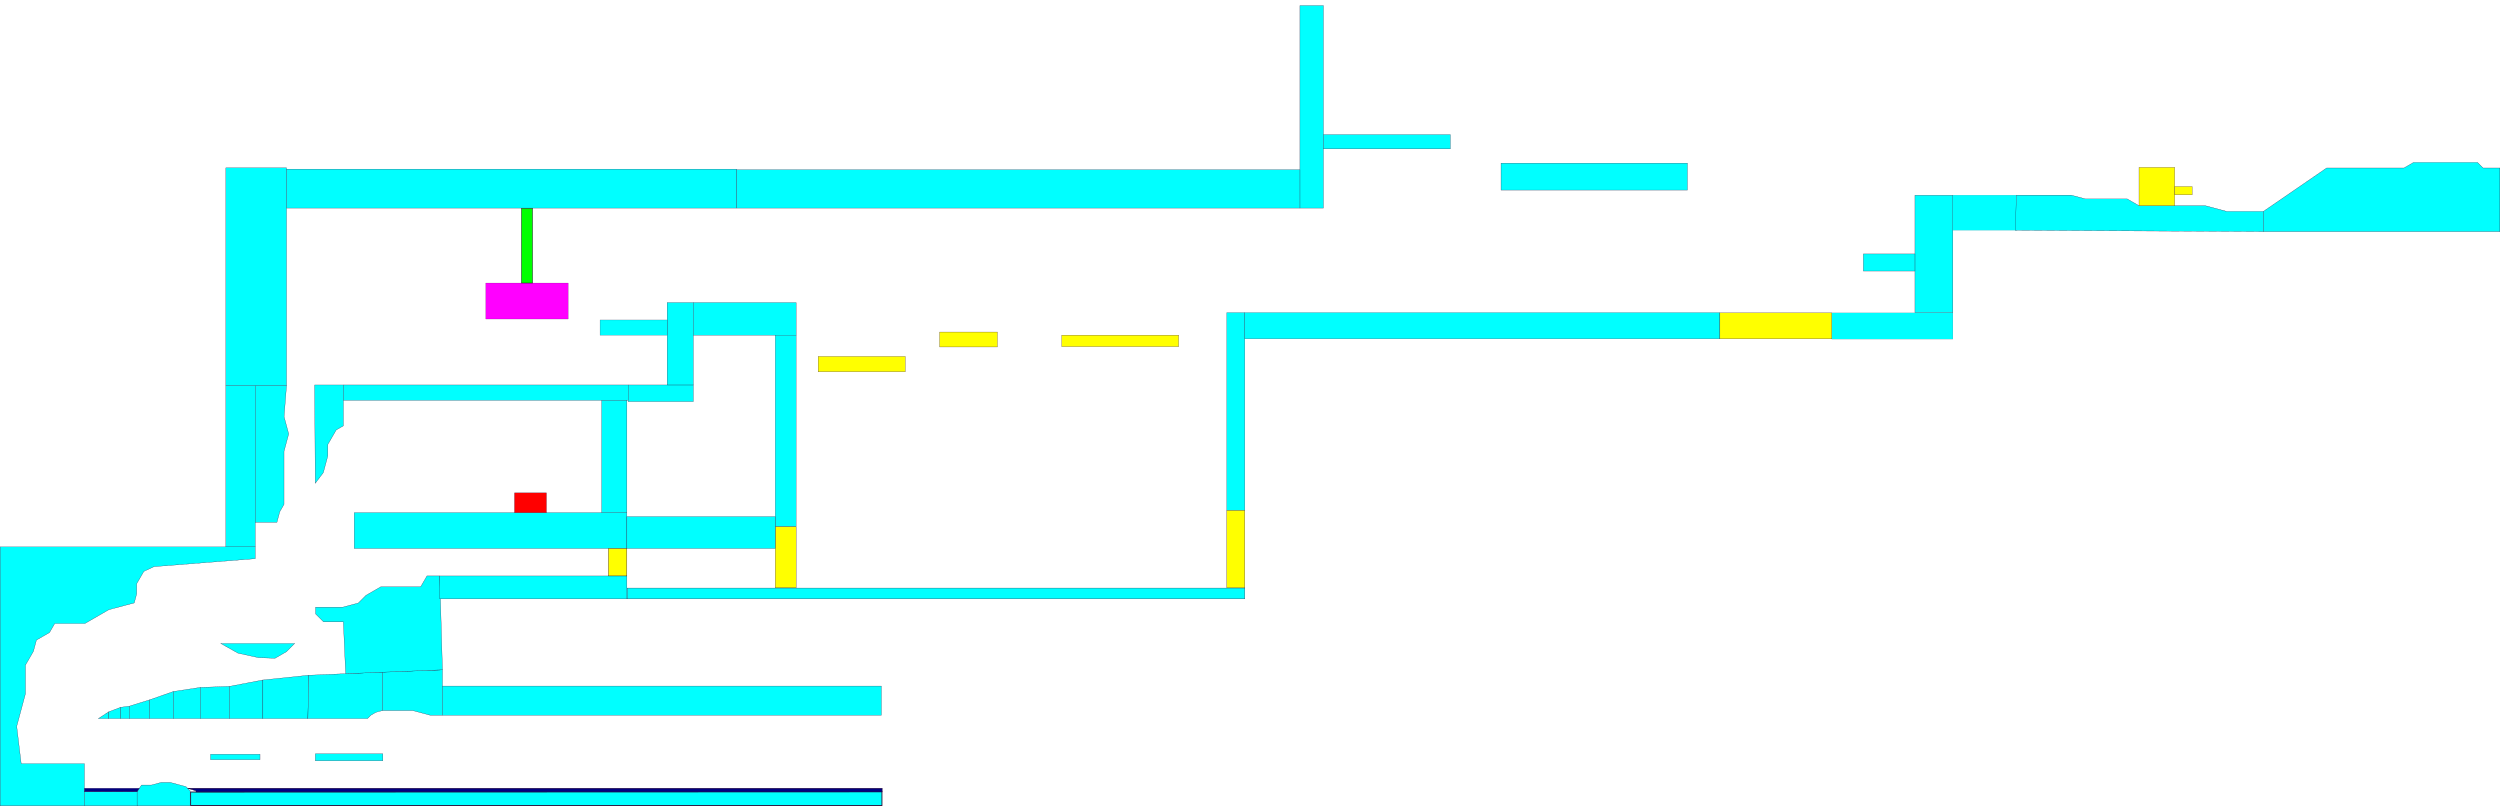
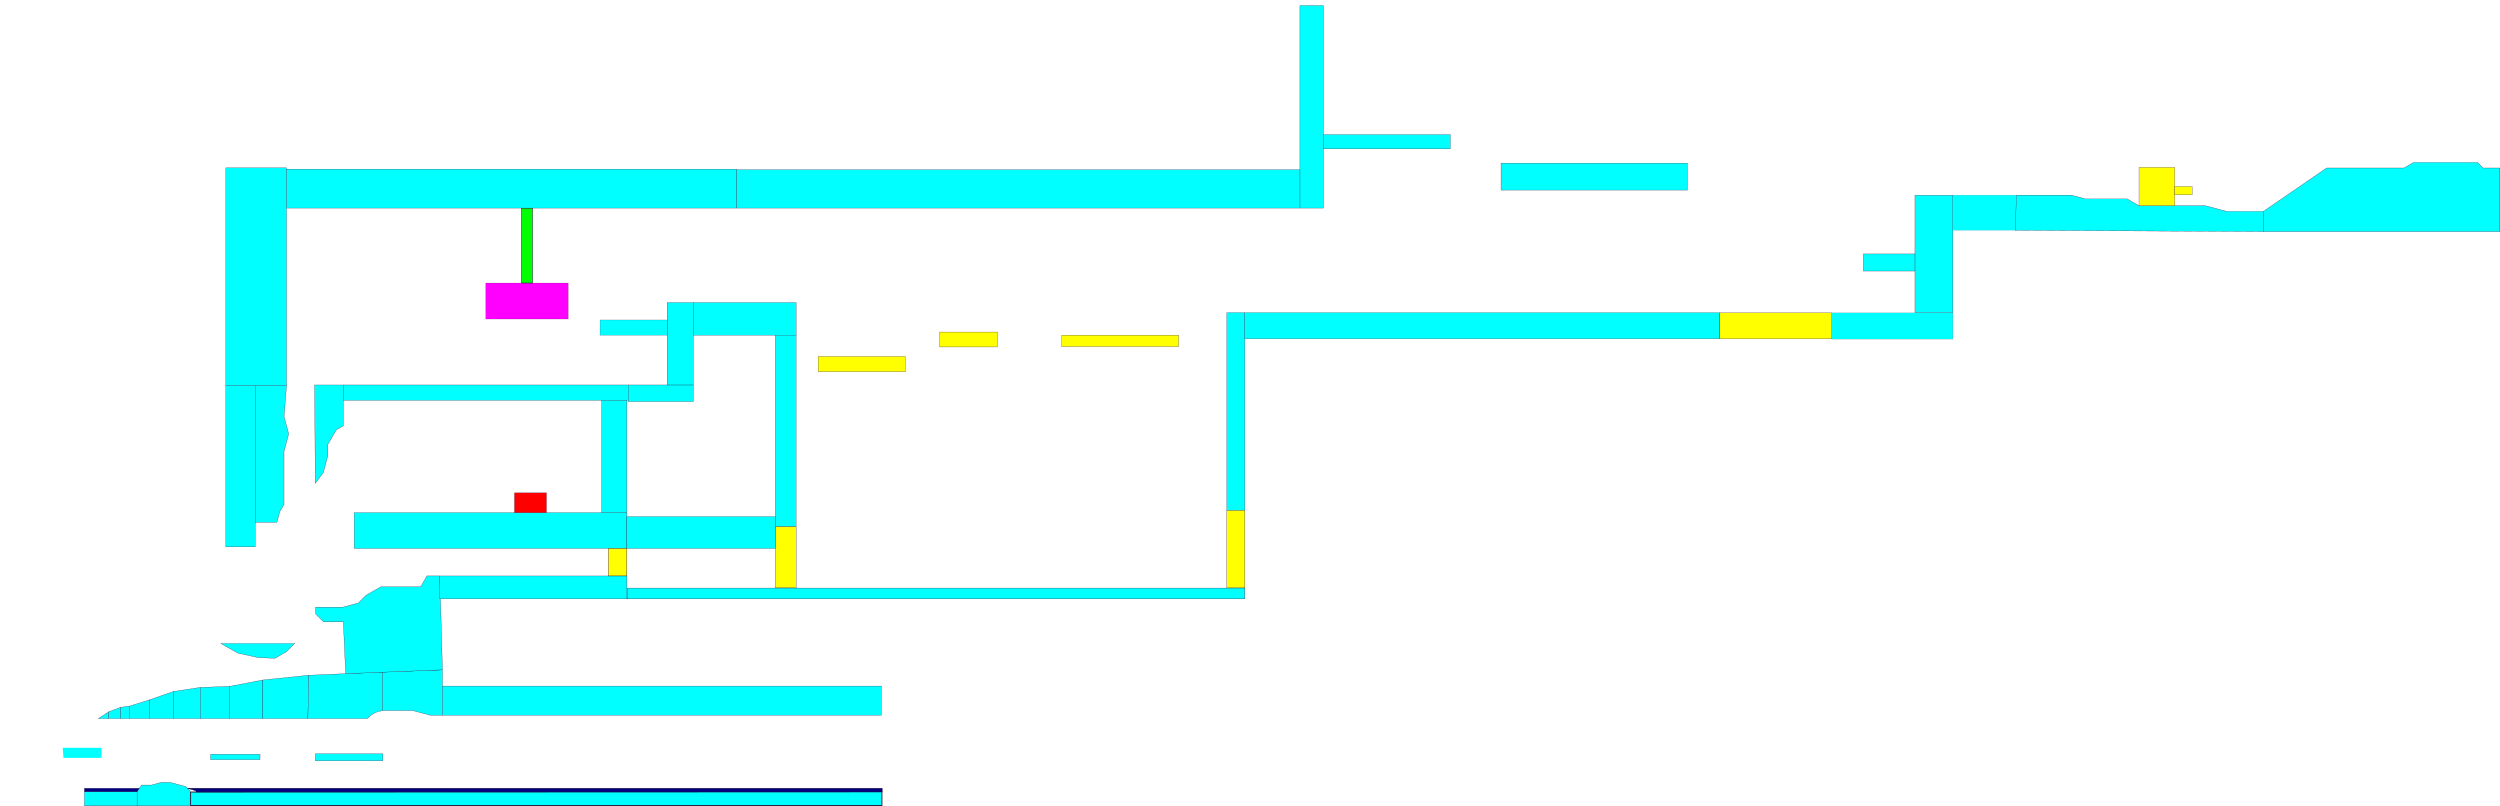
<svg xmlns="http://www.w3.org/2000/svg" width="10463.151" height="3372.954" viewBox="0 0 10463.151 3372.954" version="1.1" id="svg1">
  <defs id="defs1" />
  <g id="g2" transform="translate(3.3533605e-6,2447.592)">
    <g id="g1">
-       <path style="display:inline;fill:#00ffff;stroke:#22002b;stroke-width:1" d="M 88.698,748.466 H 353.292 v 117.598 58.798 H 0.5 v -1083.766 H 1068.23 v 49.445 L 644.612,-76.051 601.85,-56.006 572.112,-4.498 V 37.537 l -10.227,38.167 -40.585,10.874 -66.016,17.689 -60.661,35.023 -39.595,22.86 h -73.898 -52.117 l -21.647,37.494 -54.871,31.68 -12.584,46.964 -33.405,57.86 v 119.661 l -36.54,136.369 z" id="path13" />
      <path style="display:inline;fill:#00ffff;stroke:#22002b;stroke-width:1" d="m 411.662,559.848 h 43.467 v -28.348 z" id="path19" />
      <path style="display:inline;fill:#00ffff;stroke:#22002b;stroke-width:1" d="m 455.129,559.848 h 50.081 v -47.246 l -50.081,18.898 z" id="path20" />
      <path style="display:inline;fill:#00ffff;stroke:#22002b;stroke-width:1" d="m 505.211,559.848 h 35.907 v -51.971 l -35.907,4.725 z" id="path21" />
      <path style="display:inline;fill:#00ffff;stroke:#22002b;stroke-width:1" d="M 541.118,559.848 Z" id="path22" />
      <path style="display:inline;fill:#00ffff;stroke:#22002b;stroke-width:1" d="m 541.118,559.848 h 84.099 l 0.945,-78.429 -85.044,26.458 z" id="path23" />
      <path style="display:inline;fill:#00ffff;stroke:#22002b;stroke-width:1" d="m 625.217,559.848 h 100.635 v -113.392 l -99.69,34.963 z" id="path24" />
      <path style="display:inline;fill:#00ffff;stroke:#22002b;stroke-width:1" d="m 725.851,559.848 h 112.447 v -130.4 l -112.447,17.008 z" id="path25" />
      <path style="display:inline;fill:#00ffff;stroke:#22002b;stroke-width:1" d="m 838.298,559.848 h 121.689 v -134.774 l -121.689,4.374 z" id="path26" />
      <path style="display:inline;fill:#00ffff;stroke:#22002b;stroke-width:1" d="M 959.987,559.848 H 1100.302 v -161.501 l -140.315,26.727 z" id="path27" />
      <path style="display:inline;fill:#00ffff;stroke:#22002b;stroke-width:1" d="m 353.292,924.862 h 220.495 v -60.135 l -220.495,1.337 z" id="path28" />
      <path style="display:inline;fill:#00ffff;stroke:#22002b;stroke-width:1" d="m 573.787,924.862 h 221.831 v -62.807 l -17.372,-17.373 -31.928,-8.555 -33.175,-8.889 h -39.131 l -40.34,10.809 h -41.176 l -18.709,26.68 z" id="path29" />
      <path style="display:inline;fill:#00ffff;stroke:#22002b;stroke-width:1" d="m 1100.302,559.848 h 188.255 l 3.78,-181.427 -192.035,19.926 z" id="path30" />
      <path style="display:inline;fill:#00ffff;stroke:#22002b;stroke-width:1" d="m 1288.557,559.848 h 249.462 l 14.174,-14.174 21.02,-12.136 27.751,-7.436 v -160.91 l -308.626,13.229 z" id="path31" />
      <path style="display:inline;fill:#00ffff;stroke:#22002b;stroke-width:1" d="m 1600.964,526.102 h 126.041 l 42.377,11.355 31.047,8.319 h 51.307 v -190.033 l -250.772,9.449 z" id="path32" />
      <path style="display:inline;fill:#00ffff;stroke:#22002b;stroke-width:1" d="m 1446.65,371.807 -9.592,-216.672 h -82.853 l -33.408,-33.408 V 93.663 h 76.171 37.418 l 65.192,-17.468 32.168,-32.168 61.323,-35.405 h 57.803 109.579 l 26.386,-45.702 h 53.794 l 11.105,392.823 z" id="path33" />
      <path style="display:inline;fill:#00ffff;stroke:#22002b;stroke-width:1" d="m 996.068,286.095 85.525,18.709 69.489,2.672 47.654,-27.513 34.579,-34.578 h -82.232 -106.906 -120.27 z" id="path34" />
      <path id="rect34" style="display:inline;fill:#00ffff;stroke:#22002b;stroke-width:1" d="m 1482.493,-301.892 h 1141.228 v 149.669 H 1482.493 Z" />
      <path id="rect35" style="display:inline;fill:#00ffff;stroke:#22002b;stroke-width:1.009" d="m 1840.631,-37.081 h 783.09 V 58.918 H 1840.631 Z" />
      <path id="rect37" style="display:inline;fill:#00ffff;stroke:#22002b;stroke-width:1" d="m 945.288,-833.752 h 122.942 v 674.848 H 945.288 Z" />
      <path style="display:inline;fill:#00ffff;stroke:#22002b;stroke-width:1" d="m 1068.23,-261.801 h 90.87 l 11.765,-43.907 17.801,-30.831 v -90.966 -130.961 l 19.593,-73.121 -19.304,-72.041 10.235,-130.122 -130.96,0 z" id="path38" />
      <path style="display:inline;fill:#00ffff;stroke:#22002b;stroke-width:1" d="m 1319.461,-424.834 -2.672,-411.591 h 120.27 v 171.05 l -29.84,17.229 -35.167,60.91 v 47.477 l -18.747,69.964 z" id="path39" />
      <path style="display:inline;fill:#00ffff;stroke:#22002b;stroke-width:1" d="m 1437.058,-836.425 h 1192.009 v 64.144 h -1192.009 z" id="path40" />
      <path style="display:inline;fill:#00ffff;stroke:#22002b;stroke-width:3.545" d="M 797.89,923.59 H 3691.191 v -57.587 l -2893.301,1.28 z" id="path28-8" />
      <path id="rect1" style="display:inline;fill:#00ffff;stroke:#22002b;stroke-width:1" d="m 881.292,709.147 h 206.94 v 22.679 H 881.292 Z" />
      <path id="rect3" style="display:inline;fill:#ff0000;stroke:#22002b;stroke-width:1" d="m 2153.332,-384.745 h 133.633 v 82.852 h -133.633 z" />
      <path id="rect4" style="display:inline;fill:#00ffff;stroke:#22002b;stroke-width:1" d="m 945.288,-1745.131 h 253.903 v 911.379 H 945.288 Z" />
      <path id="rect5" style="display:inline;fill:#00ffff;stroke:#22002b;stroke-width:1" d="m 1199.191,-1739.785 h 1884.229 v 163.033 H 1199.191 Z" />
      <path id="rect6-8" style="display:inline;fill:#00ffff;stroke:#22002b;stroke-width:1" d="m 2629.067,-836.425 h 272.612 v 69.49 h -272.612 z" />
      <path id="rect19" style="display:inline;fill:#00ffff;stroke:#22002b;stroke-width:1" d="m 1319.74,707.257 h 282.534 v 29.293 h -282.534 z" />
      <path id="rect20" style="display:inline;fill:#00ffff;stroke:#22002b;stroke-width:1" d="m 1851.736,423.778 h 1836.944 v 121.998 H 1851.736 Z" />
      <path id="rect7" style="fill:#00ffff;stroke:#22002b;stroke-width:1" d="m 2792.1,-1181.198 h 109.579 v 344.773 h -109.579 z" />
      <path id="rect8-24" style="fill:#00ffff;stroke:#22002b;stroke-width:1" d="m 2901.679,-1181.199 h 430.299 v 136.306 h -430.299 z" />
      <path id="rect9" style="fill:#00ffff;stroke:#22002b;stroke-width:0.684" d="m 2511.312,-1108.436 h 280.946 v 63.702 h -280.946 z" />
      <path id="rect11" style="fill:#00ffff;stroke:#22002b;stroke-width:0.887" d="m 3244.506,-1044.95 h 87.529 v 801.185 h -87.529 z" />
      <path id="rect2-8" style="fill:#ffff00;stroke:#22002b;stroke-width:1.104" d="m 3244.615,-242.769 h 87.395 V 12.495 h -87.395 z" />
      <path id="rect12" style="fill:#00ffff;stroke:#22002b;stroke-width:1.171" d="M 2624.811,13.633 H 5209.941 V 58.837 H 2624.811 Z" />
      <path id="rect14" style="fill:#00ffff;stroke:#22002b;stroke-width:0.88" d="m 5134.363,-1139.196 h 75.714 v 827.878 h -75.714 z" />
      <path id="rect15" style="fill:#00ffff;stroke:#22002b;stroke-width:0.82" d="M 5209.927,-1139.226 H 7198.24 v 109.793 H 5209.927 Z" />
      <path id="rect15-5" style="fill:#00ffff;stroke:#22002b;stroke-width:0.414" d="m 7666.489,-1138.22 h 506.912 v 109.779 h -506.912 z" />
      <path id="rect16" style="fill:#00ffff;stroke:#22002b;stroke-width:1" d="m 5440.58,-2424.24 h 98.273 v 847.488 h -98.273 z" />
      <path id="rect17" style="fill:#00ffff;stroke:#22002b;stroke-width:1" d="m 8014.57,-1630.5 h 158.748 v 491.363 h -158.748 z" />
      <path id="rect18" style="fill:#00ffff;stroke:#22002b;stroke-width:1" d="m 2518.151,-772.279 h 105.57 v 470.389 h -105.57 z" />
      <path id="rect21" style="fill:#ffff00;stroke:#22002b;stroke-width:1" d="m 3424.099,-955.82 h 364.743 v 64.255 h -364.743 z" />
      <path id="rect22" style="fill:#ffff00;stroke:#22002b;stroke-width:1" d="m 3932.472,-1057.872 h 241.902 v 62.366 h -241.902 z" />
      <path id="rect23" style="fill:#ffff00;stroke:#22002b;stroke-width:1" d="m 4443.808,-1044.892 h 489.098 v 48.108 h -489.098 z" />
      <path id="rect24" style="fill:#00ffff;stroke:#22002b;stroke-width:1" d="m 3083.42,-1737.112 h 2357.16 v 160.36 H 3083.42 Z" />
      <path id="rect2" style="fill:#ffff00;stroke:#22002b;stroke-width:1.156" d="m 5134.44,-311.24 h 75.499 V 12.47 h -75.499 z" />
      <path id="rect6" style="fill:#ffff00;stroke:#22002b" d="m 7198.24,-1138.22 h 468.249 v 108.786 h -468.249 z" />
      <path id="rect8" style="fill:#ffff00;stroke:#22002b;stroke-width:1.468" d="m 2546.015,-151.989 h 77.473 v 114.674 h -77.473 z" />
      <path id="rect10" style="fill:#00ffff;stroke:#22002b" d="m 2623.721,-285.38 h 620.784 v 133.157 h -620.784 z" />
      <path id="rect36" style="fill:#00ffff;stroke:#22002b;stroke-width:0.328" d="m 8172.981,-1630.836 h 266.232 v 147.013 H 8172.981 Z" />
      <path id="rect38" style="fill:#00ffff;stroke:#22002b" d="m 6282.202,-1764.792 h 780.027 v 112.695 h -780.027 z" />
      <path id="rect39" style="fill:#00ffff;stroke:#22002b" d="m 5538.853,-1884.117 h 531.217 v 59.662 H 5538.853 Z" />
      <path style="fill:#00ffff;stroke:#22002b" d="m 8439.213,-1630.836 h 229.474 l 58.637,15.712 h 175.593 l 49.412,28.528 h 277.625 l 88.189,23.63 h 154.879 l 0,84.697 -1038.399,-5.554 v 0 z" id="path41" />
      <path id="rect41" style="fill:#ffff00;stroke:#22002b" d="m 8952.328,-1747.114 h 149.462 v 160.518 h -149.462 z" />
      <path id="rect42" style="fill:#ffff00;stroke:#22002b" d="m 9101.79,-1666.855 h 72.921 v 34.646 H 9101.79 Z" />
      <path style="fill:#00ffff;stroke:#22002b" d="M 9473.021,-1562.966 9737.5,-1744.467 h 323.438 l 40.798,-23.555 h 267.014 l 23.496,23.496 h 70.906 l 0,266.336 -990.131,-0.079 z" id="path42" />
      <path style="fill:#00ffff;stroke:#22002b" d="M 7914.062,-1397.592 Z" id="path43" />
      <path id="rect43" style="fill:#00ffff;stroke:#22002b" d="m 7798.438,-1384.818 h 216.132 v 71.601 h -216.132 z" />
      <path id="rect44" style="fill:#00ffff;stroke:#22002b" d="m 10463.152,-1744.526 h 654.036 v 266.401 h -654.036 z" />
      <path id="rect45" style="fill:#ffff00;stroke:#22002b" d="m 10619.86,-2016.699 h 192.245 v 272.173 h -192.245 z" />
      <path id="rect46" style="fill:#ff00ff;stroke:#22002b;stroke-width:0.619" d="m 2033.062,-1263.066 h 345.096 v 150.641 h -345.096 z" />
      <path id="rect13" style="fill:#00ff00;stroke:#22002b;stroke-width:1.892" d="m 2182.4,-1575.861 h 46.421 v 312.795 h -46.421 z" />
      <path style="fill:#000080;stroke:#22002b" d="m 353.292,866.064 h 220.495 l 9.355,-14.677 H 353.292 Z" id="path14" />
      <path style="fill:#000080;stroke:#22002b;stroke-width:1.821" d="M 784.951,851.387 H 3692.053 v 15.513 H 820.322 v -4.845 z" id="path16" />
+       <path style="fill:#00ffff;stroke:#22002b;stroke-width:0" d="M 262.5,682.095 H 425 v 42.188 H 265.625 Z" id="path35" />
    </g>
  </g>
</svg>
